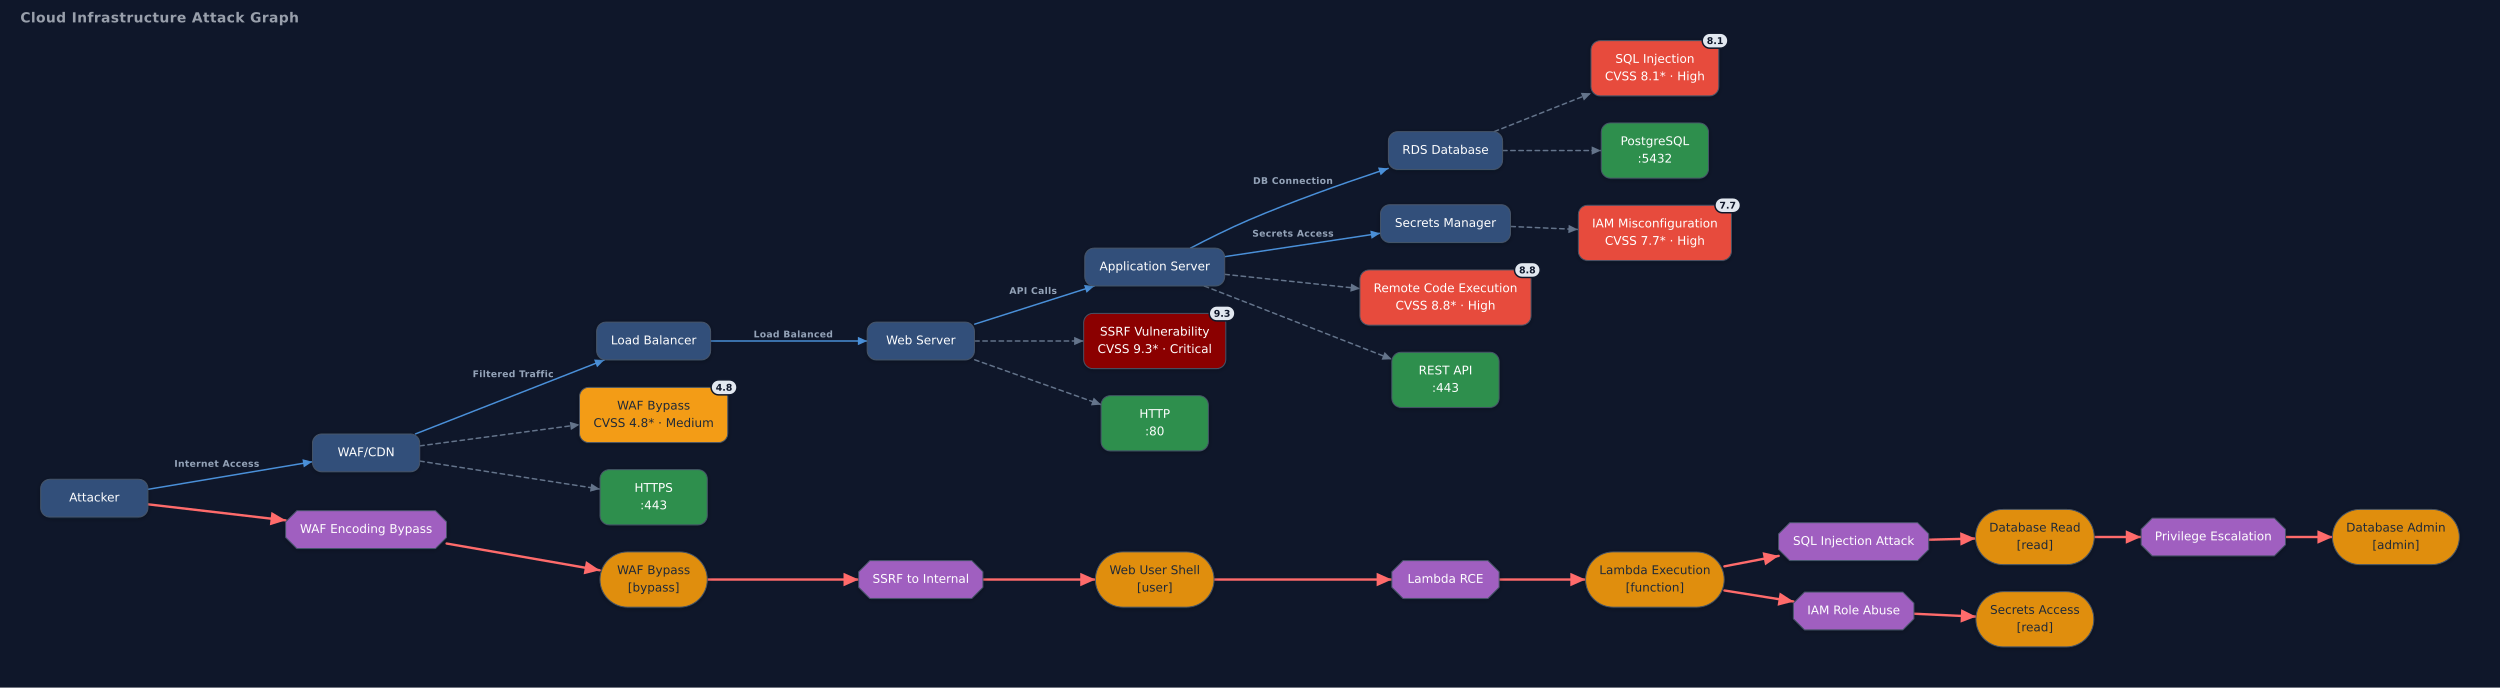
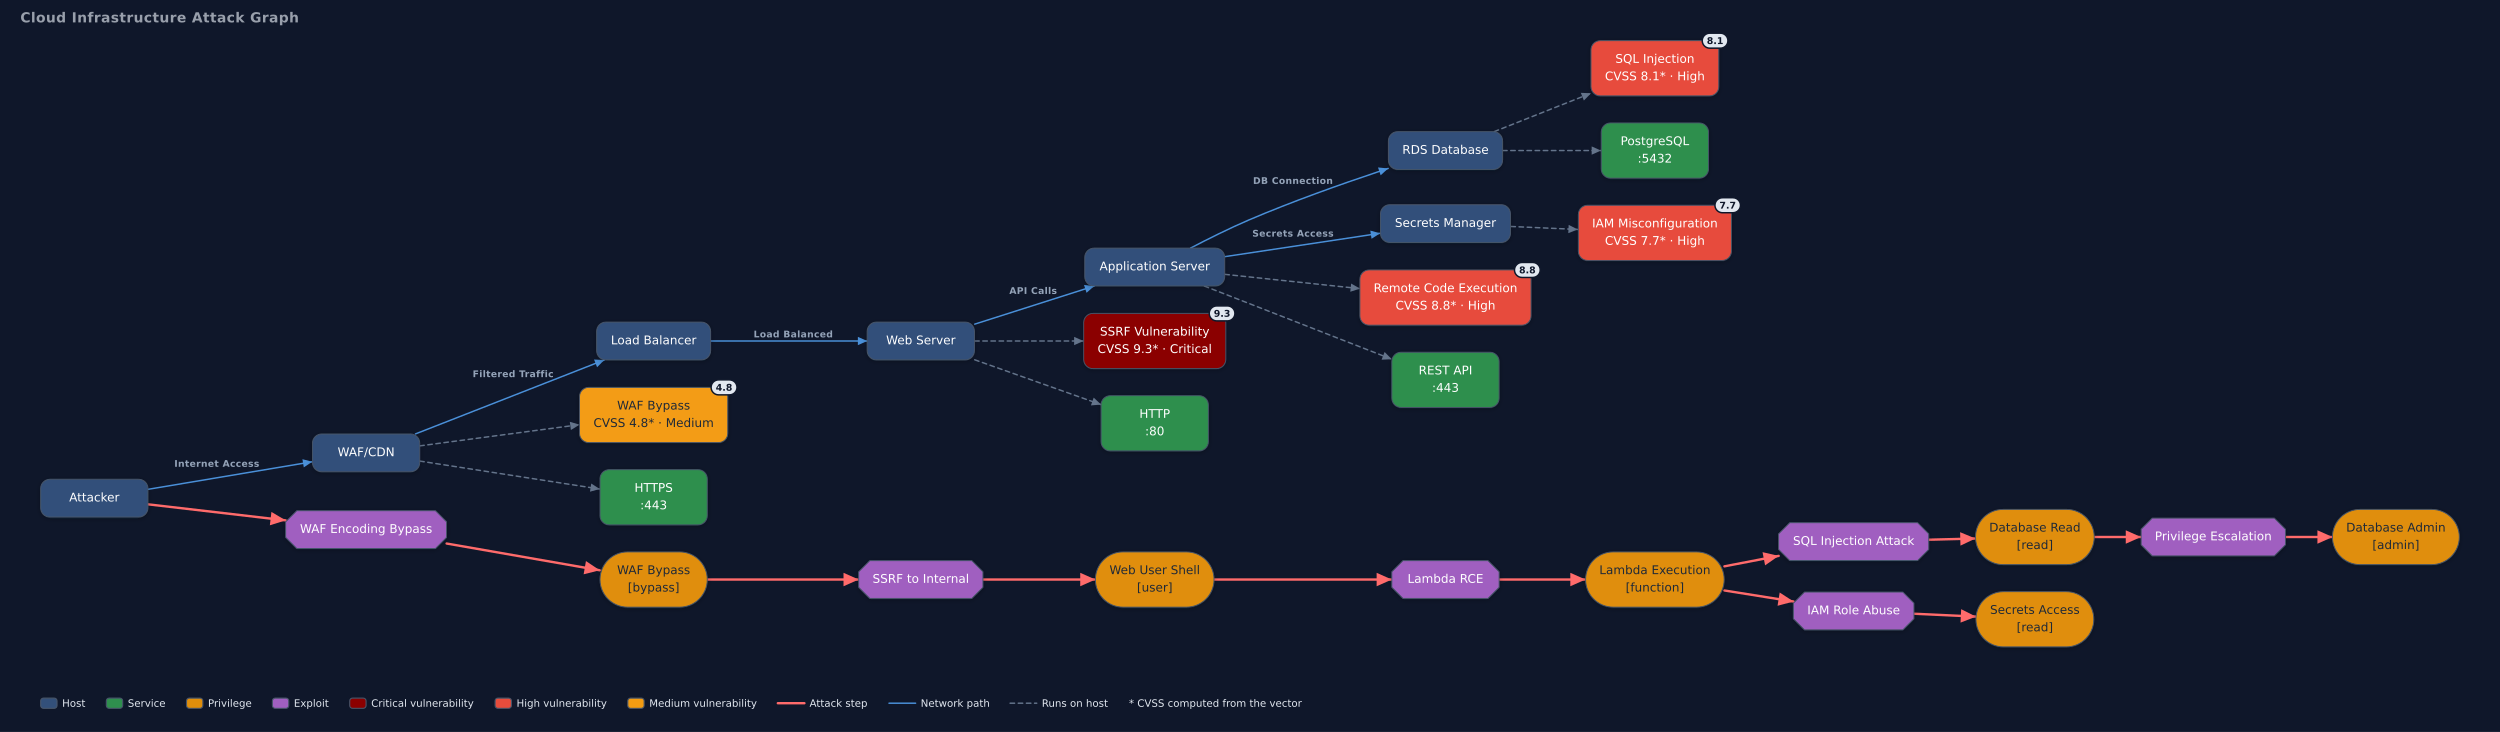
- <svg xmlns="http://www.w3.org/2000/svg" width="2704.11" height="743.7" viewBox="-44 -43.85 2704.11 743.7" preserveAspectRatio="xMidYMid meet" class="usv-svg usv-attackgraph" data-usv-engine="svg" data-usv-module="attackgraph" data-usv-theme="sv_dark">
+ <svg xmlns="http://www.w3.org/2000/svg" width="2704.11" height="791.7" viewBox="-44 -43.85 2704.11 791.7" preserveAspectRatio="xMidYMid meet" class="usv-svg usv-attackgraph" data-usv-engine="svg" data-usv-module="attackgraph" data-usv-theme="sv_dark">
  <defs>
    <filter id="usv-shadow-0" x="-20%" y="-20%" width="140%" height="140%">
      <feDropShadow dx="0" dy="1.2" stdDeviation="2.6" flood-color="#0f172a" flood-opacity="0.28" />
    </filter>
    <marker id="usv-arrow-1" viewBox="0 0 10 10" refX="9" refY="5" markerWidth="7" markerHeight="7" orient="auto-start-reverse">
      <path d="M 0 1 L 9 5 L 0 9 z" fill="#4a90d9" />
    </marker>
    <marker id="usv-arrow-2" viewBox="0 0 10 10" refX="9" refY="5" markerWidth="7" markerHeight="7" orient="auto-start-reverse">
      <path d="M 0 1 L 9 5 L 0 9 z" fill="#ff6b6b" />
    </marker>
    <marker id="usv-arrow-3" viewBox="0 0 10 10" refX="9" refY="5" markerWidth="7" markerHeight="7" orient="auto-start-reverse">
      <path d="M 0 1 L 9 5 L 0 9 z" fill="#64748b" />
    </marker>
  </defs>
  <style type="text/css">
.usv-attackgraph text { font-family: DejaVu Sans; }
.usv-attackgraph .usv-node:hover rect, .usv-attackgraph .usv-node:hover polygon { stroke-width: 2.2; }
</style>
-   <rect x="-44" y="-43.85" width="2704.11" height="743.7" rx="0" fill="#0f172a" stroke="none" stroke-width="0" />
+   <rect x="-44" y="-43.85" width="2704.11" height="791.7" rx="0" fill="#0f172a" stroke="none" stroke-width="0" />
  <g class="usv-edge usv-edge--network" data-from="attacker" data-to="waf">
    <path d="M 116.34 485.38 C 164.46 477.3 233.24 465.76 283.91 457.26 L 293.79 455.6" fill="none" stroke="#4a90d9" stroke-width="1.6" stroke-linecap="round" marker-end="url(#usv-arrow-1)" />
  </g>
  <g class="usv-edge usv-edge--network" data-from="waf" data-to="loadbalancer">
    <path d="M 405.42 425.47 C 459.21 404.41 542.89 371.64 599.96 349.29 L 609.58 345.53" fill="none" stroke="#4a90d9" stroke-width="1.6" stroke-linecap="round" marker-end="url(#usv-arrow-1)" />
  </g>
  <g class="usv-edge usv-edge--network" data-from="loadbalancer" data-to="webserver">
    <path d="M 724.51 325 C 771.19 325 835.71 325 883.95 325 L 893.99 325" fill="none" stroke="#4a90d9" stroke-width="1.6" stroke-linecap="round" marker-end="url(#usv-arrow-1)" />
  </g>
  <g class="usv-edge usv-edge--network" data-from="webserver" data-to="appserver">
    <path d="M 1010.3 306.75 C 1045.8 295.44 1091.7 280.8 1129.9 268.61 L 1139.5 265.57" fill="none" stroke="#4a90d9" stroke-width="1.6" stroke-linecap="round" marker-end="url(#usv-arrow-1)" />
  </g>
  <g class="usv-edge usv-edge--network" data-from="appserver" data-to="database">
    <path d="M 1243.8 224.46 C 1262.6 214.66 1285.7 203.12 1307 194 C 1353.1 174.28 1406.3 155.44 1447.8 141.57 L 1457.5 138.33" fill="none" stroke="#4a90d9" stroke-width="1.6" stroke-linecap="round" marker-end="url(#usv-arrow-1)" />
  </g>
  <g class="usv-edge usv-edge--network" data-from="appserver" data-to="secrets">
    <path d="M 1280.9 233.74 C 1328.5 226.58 1390.1 217.31 1438.7 210.01 L 1448.8 208.48" fill="none" stroke="#4a90d9" stroke-width="1.6" stroke-linecap="round" marker-end="url(#usv-arrow-1)" />
  </g>
  <g class="usv-edge usv-edge--exploit" data-from="attacker" data-to="exploit_waf_bypass">
    <path d="M 116.34 501.68 C 155.8 506.27 209.16 512.48 255.03 517.83 L 265 518.99" fill="none" stroke="#ff6b6b" stroke-width="2.6" stroke-linecap="round" marker-end="url(#usv-arrow-2)" />
  </g>
  <g class="usv-edge usv-edge--exploit" data-from="exploit_waf_bypass" data-to="priv_waf_access">
    <path d="M 439.07 544.04 C 488.22 552.63 548.93 563.24 594.58 571.22 L 604.67 572.98" fill="none" stroke="#ff6b6b" stroke-width="2.6" stroke-linecap="round" marker-end="url(#usv-arrow-2)" />
  </g>
  <g class="usv-edge usv-edge--exploit" data-from="priv_waf_access" data-to="exploit_ssrf">
    <path d="M 721.05 583 C 765.08 583 826.42 583 874.67 583 L 884.76 583" fill="none" stroke="#ff6b6b" stroke-width="2.6" stroke-linecap="round" marker-end="url(#usv-arrow-2)" />
  </g>
  <g class="usv-edge usv-edge--exploit" data-from="exploit_ssrf" data-to="priv_web_user">
    <path d="M 1019.3 583 C 1053.5 583 1095.4 583 1130.6 583 L 1140.8 583" fill="none" stroke="#ff6b6b" stroke-width="2.6" stroke-linecap="round" marker-end="url(#usv-arrow-2)" />
  </g>
  <g class="usv-edge usv-edge--exploit" data-from="priv_web_user" data-to="exploit_rce">
    <path d="M 1269.2 583 C 1322.1 583 1397.3 583 1451.2 583 L 1461.4 583" fill="none" stroke="#ff6b6b" stroke-width="2.6" stroke-linecap="round" marker-end="url(#usv-arrow-2)" />
  </g>
  <g class="usv-edge usv-edge--exploit" data-from="exploit_rce" data-to="priv_app_exec">
    <path d="M 1577.7 583 C 1603 583 1633.1 583 1660.8 583 L 1670.9 583" fill="none" stroke="#ff6b6b" stroke-width="2.6" stroke-linecap="round" marker-end="url(#usv-arrow-2)" />
  </g>
  <g class="usv-edge usv-edge--exploit" data-from="priv_app_exec" data-to="exploit_sqli">
    <path d="M 1821.2 568.72 C 1836.9 565.69 1853.7 562.47 1869.9 559.35 L 1879.9 557.42" fill="none" stroke="#ff6b6b" stroke-width="2.6" stroke-linecap="round" marker-end="url(#usv-arrow-2)" />
  </g>
  <g class="usv-edge usv-edge--exploit" data-from="exploit_sqli" data-to="priv_db_read">
    <path d="M 2042 539.94 C 2055.5 539.59 2069.4 539.23 2082.7 538.89 L 2092.7 538.63" fill="none" stroke="#ff6b6b" stroke-width="2.6" stroke-linecap="round" marker-end="url(#usv-arrow-2)" />
  </g>
  <g class="usv-edge usv-edge--exploit" data-from="priv_app_exec" data-to="exploit_secrets">
    <path d="M 1821.2 594.84 C 1842.1 598.19 1864.9 601.82 1885.9 605.17 L 1896 606.78" fill="none" stroke="#ff6b6b" stroke-width="2.6" stroke-linecap="round" marker-end="url(#usv-arrow-2)" />
  </g>
  <g class="usv-edge usv-edge--exploit" data-from="exploit_secrets" data-to="priv_secrets_read">
    <path d="M 2026.1 619.97 C 2044.4 620.82 2064.5 621.76 2083.3 622.63 L 2093.3 623.09" fill="none" stroke="#ff6b6b" stroke-width="2.6" stroke-linecap="round" marker-end="url(#usv-arrow-2)" />
  </g>
  <g class="usv-edge usv-edge--exploit" data-from="priv_db_read" data-to="exploit_db_admin">
    <path d="M 2221.1 537 C 2234 537 2247.8 537 2261.4 537 L 2271.7 537" fill="none" stroke="#ff6b6b" stroke-width="2.6" stroke-linecap="round" marker-end="url(#usv-arrow-2)" />
  </g>
  <g class="usv-edge usv-edge--exploit" data-from="exploit_db_admin" data-to="priv_db_admin">
    <path d="M 2428.3 537 C 2441.6 537 2455.5 537 2468.9 537 L 2479 537" fill="none" stroke="#ff6b6b" stroke-width="2.6" stroke-linecap="round" marker-end="url(#usv-arrow-2)" />
  </g>
  <g class="usv-edge usv-edge--structural" data-from="waf" data-to="vuln_waf_bypass">
    <path d="M 410.04 438.43 C 455.66 432.38 520.45 423.78 572.91 416.82 L 582.89 415.5" fill="none" stroke="#64748b" stroke-width="1.6" stroke-linecap="round" stroke-dasharray="4.8 4" marker-end="url(#usv-arrow-3)" />
  </g>
  <g class="usv-edge usv-edge--structural" data-from="webserver" data-to="vuln_web_ssrf">
    <path d="M 1010.3 325 C 1042 325 1082.1 325 1117.6 325 L 1127.9 325" fill="none" stroke="#64748b" stroke-width="1.6" stroke-linecap="round" stroke-dasharray="4.8 4" marker-end="url(#usv-arrow-3)" />
  </g>
  <g class="usv-edge usv-edge--structural" data-from="appserver" data-to="vuln_app_rce">
    <path d="M 1280.9 252.9 C 1321.6 257.2 1372.5 262.58 1416.8 267.26 L 1427 268.33" fill="none" stroke="#64748b" stroke-width="1.6" stroke-linecap="round" stroke-dasharray="4.8 4" marker-end="url(#usv-arrow-3)" />
  </g>
  <g class="usv-edge usv-edge--structural" data-from="database" data-to="vuln_db_sqli">
    <path d="M 1572.3 98.47 C 1600.5 87.3 1635.9 73.27 1667.3 60.82 L 1676.9 57.01" fill="none" stroke="#64748b" stroke-width="1.6" stroke-linecap="round" stroke-dasharray="4.8 4" marker-end="url(#usv-arrow-3)" />
  </g>
  <g class="usv-edge usv-edge--structural" data-from="secrets" data-to="vuln_secrets_iam">
    <path d="M 1590.3 201.11 C 1610 201.99 1631.7 202.95 1652.5 203.88 L 1662.6 204.33" fill="none" stroke="#64748b" stroke-width="1.6" stroke-linecap="round" stroke-dasharray="4.8 4" marker-end="url(#usv-arrow-3)" />
  </g>
  <g class="usv-edge usv-edge--structural" data-from="waf" data-to="svc_https">
    <path d="M 410.04 454.86 C 462.24 462.97 539.54 474.98 594.74 483.55 L 604.77 485.11" fill="none" stroke="#64748b" stroke-width="1.6" stroke-linecap="round" stroke-dasharray="4.8 4" marker-end="url(#usv-arrow-3)" />
  </g>
  <g class="usv-edge usv-edge--structural" data-from="webserver" data-to="svc_http">
    <path d="M 1010.3 345.31 C 1048.1 358.72 1097.8 376.35 1137.4 390.39 L 1147 393.78" fill="none" stroke="#64748b" stroke-width="1.6" stroke-linecap="round" stroke-dasharray="4.8 4" marker-end="url(#usv-arrow-3)" />
  </g>
  <g class="usv-edge usv-edge--structural" data-from="appserver" data-to="svc_api">
    <path d="M 1258.7 265.56 C 1311.9 286.34 1394.3 318.51 1452 341.03 L 1461.4 344.7" fill="none" stroke="#64748b" stroke-width="1.6" stroke-linecap="round" stroke-dasharray="4.8 4" marker-end="url(#usv-arrow-3)" />
  </g>
  <g class="usv-edge usv-edge--structural" data-from="database" data-to="svc_postgres">
    <path d="M 1581.3 119 C 1611 119 1646.9 119 1677.5 119 L 1687.7 119" fill="none" stroke="#64748b" stroke-width="1.6" stroke-linecap="round" stroke-dasharray="4.8 4" marker-end="url(#usv-arrow-3)" />
  </g>
  <g class="usv-node usv-node--host" data-kind="host" data-label="Attacker" data-node-id="attacker">
    <rect x="0" y="474.57" width="116" height="40.85" rx="10" fill="#33507a" stroke="#475569" stroke-width="1" filter="url(#usv-shadow-0)" />
    <text x="58" y="498.57" text-anchor="middle" font-size="13" fill="#ffffff">Attacker</text>
  </g>
  <g class="usv-node usv-node--host" data-kind="host" data-label="WAF/CDN" data-node-id="waf">
    <rect x="294" y="425.57" width="116" height="40.85" rx="10" fill="#33507a" stroke="#475569" stroke-width="1" filter="url(#usv-shadow-0)" />
    <text x="352" y="449.57" text-anchor="middle" font-size="13" fill="#ffffff">WAF/CDN</text>
  </g>
  <g class="usv-node usv-node--host" data-kind="host" data-label="Load Balancer" data-node-id="loadbalancer">
    <rect x="601.38" y="304.57" width="123.24" height="40.85" rx="10" fill="#33507a" stroke="#475569" stroke-width="1" filter="url(#usv-shadow-0)" />
    <text x="663" y="328.57" text-anchor="middle" font-size="13" fill="#ffffff">Load Balancer</text>
  </g>
  <g class="usv-node usv-node--host" data-kind="host" data-label="Web Server" data-node-id="webserver">
    <rect x="894" y="304.57" width="116" height="40.85" rx="10" fill="#33507a" stroke="#475569" stroke-width="1" filter="url(#usv-shadow-0)" />
    <text x="952" y="328.57" text-anchor="middle" font-size="13" fill="#ffffff">Web Server</text>
  </g>
  <g class="usv-node usv-node--host" data-kind="host" data-label="Application Server" data-node-id="appserver">
    <rect x="1129.35" y="224.57" width="151.3" height="40.85" rx="10" fill="#33507a" stroke="#475569" stroke-width="1" filter="url(#usv-shadow-0)" />
    <text x="1205" y="248.57" text-anchor="middle" font-size="13" fill="#ffffff">Application Server</text>
  </g>
  <g class="usv-node usv-node--host" data-kind="host" data-label="RDS Database" data-node-id="database">
    <rect x="1457.76" y="98.58" width="123.49" height="40.85" rx="10" fill="#33507a" stroke="#475569" stroke-width="1" filter="url(#usv-shadow-0)" />
    <text x="1519.5" y="122.58" text-anchor="middle" font-size="13" fill="#ffffff">RDS Database</text>
  </g>
  <g class="usv-node usv-node--host" data-kind="host" data-label="Secrets Manager" data-node-id="secrets">
    <rect x="1449.21" y="177.57" width="140.58" height="40.85" rx="10" fill="#33507a" stroke="#475569" stroke-width="1" filter="url(#usv-shadow-0)" />
    <text x="1519.5" y="201.57" text-anchor="middle" font-size="13" fill="#ffffff">Secrets Manager</text>
  </g>
  <g class="usv-node usv-node--vulnerability usv-sev--medium" data-cvss="4.8" data-kind="vulnerability" data-label="WAF Bypass" data-node-id="vuln_waf_bypass" data-severity="medium">
    <rect x="582.84" y="375.15" width="160.33" height="59.7" rx="10" fill="#f39c12" stroke="#475569" stroke-width="1" filter="url(#usv-shadow-0)" />
    <text x="663" y="399.15" text-anchor="middle" font-size="13" fill="#1f2937">WAF Bypass</text>
    <text x="663" y="418" text-anchor="middle" font-size="13" fill="#1f2937">CVSS 4.8* · Medium</text>
  </g>
  <g class="usv-node usv-node--vulnerability usv-sev--critical" data-cvss="9.3" data-kind="vulnerability" data-label="SSRF Vulnerability" data-node-id="vuln_web_ssrf" data-severity="critical">
    <rect x="1128.15" y="295.15" width="153.7" height="59.7" rx="10" fill="#8b0000" stroke="#475569" stroke-width="1" filter="url(#usv-shadow-0)" />
    <text x="1205" y="319.15" text-anchor="middle" font-size="13" fill="#ffffff">SSRF Vulnerability</text>
    <text x="1205" y="338" text-anchor="middle" font-size="13" fill="#ffffff">CVSS 9.3* · Critical</text>
  </g>
  <g class="usv-node usv-node--vulnerability usv-sev--high" data-cvss="8.8" data-kind="vulnerability" data-label="Remote Code Execution" data-node-id="vuln_app_rce" data-severity="high">
    <rect x="1426.94" y="248.15" width="185.11" height="59.7" rx="10" fill="#e74c3c" stroke="#475569" stroke-width="1" filter="url(#usv-shadow-0)" />
    <text x="1519.5" y="272.15" text-anchor="middle" font-size="13" fill="#ffffff">Remote Code Execution</text>
    <text x="1519.5" y="291" text-anchor="middle" font-size="13" fill="#ffffff">CVSS 8.8* · High</text>
  </g>
  <g class="usv-node usv-node--vulnerability usv-sev--high" data-cvss="8.1" data-kind="vulnerability" data-label="SQL Injection" data-node-id="vuln_db_sqli" data-severity="high">
    <rect x="1676.89" y="0.15" width="138.22" height="59.7" rx="10" fill="#e74c3c" stroke="#475569" stroke-width="1" filter="url(#usv-shadow-0)" />
    <text x="1746" y="24.15" text-anchor="middle" font-size="13" fill="#ffffff">SQL Injection</text>
    <text x="1746" y="43" text-anchor="middle" font-size="13" fill="#ffffff">CVSS 8.1* · High</text>
  </g>
  <g class="usv-node usv-node--vulnerability usv-sev--high" data-cvss="7.7" data-kind="vulnerability" data-label="IAM Misconfiguration" data-node-id="vuln_secrets_iam" data-severity="high">
    <rect x="1663.23" y="178.15" width="165.53" height="59.7" rx="10" fill="#e74c3c" stroke="#475569" stroke-width="1" filter="url(#usv-shadow-0)" />
    <text x="1746" y="202.15" text-anchor="middle" font-size="13" fill="#ffffff">IAM Misconfiguration</text>
    <text x="1746" y="221" text-anchor="middle" font-size="13" fill="#ffffff">CVSS 7.7* · High</text>
  </g>
  <g class="usv-node usv-node--privilege" data-kind="privilege" data-label="WAF Bypass" data-node-id="priv_waf_access">
    <rect x="605" y="553.15" width="116" height="59.7" rx="29.85" fill="#e08e0b" stroke="#475569" stroke-width="1" filter="url(#usv-shadow-0)" />
    <text x="663" y="577.15" text-anchor="middle" font-size="13" fill="#1f2937">WAF Bypass</text>
    <text x="663" y="596" text-anchor="middle" font-size="13" fill="#1f2937">[bypass]</text>
  </g>
  <g class="usv-node usv-node--privilege" data-kind="privilege" data-label="Web User Shell" data-node-id="priv_web_user">
    <rect x="1140.85" y="553.15" width="128.3" height="59.7" rx="29.85" fill="#e08e0b" stroke="#475569" stroke-width="1" filter="url(#usv-shadow-0)" />
    <text x="1205" y="577.15" text-anchor="middle" font-size="13" fill="#1f2937">Web User Shell</text>
    <text x="1205" y="596" text-anchor="middle" font-size="13" fill="#1f2937">[user]</text>
  </g>
  <g class="usv-node usv-node--privilege" data-kind="privilege" data-label="Lambda Execution" data-node-id="priv_app_exec">
    <rect x="1671.06" y="553.15" width="149.88" height="59.7" rx="29.85" fill="#e08e0b" stroke="#475569" stroke-width="1" filter="url(#usv-shadow-0)" />
    <text x="1746" y="577.15" text-anchor="middle" font-size="13" fill="#1f2937">Lambda Execution</text>
    <text x="1746" y="596" text-anchor="middle" font-size="13" fill="#1f2937">[function]</text>
  </g>
  <g class="usv-node usv-node--privilege" data-kind="privilege" data-label="Database Read" data-node-id="priv_db_read">
    <rect x="2092.82" y="507.15" width="128.37" height="59.7" rx="29.85" fill="#e08e0b" stroke="#475569" stroke-width="1" filter="url(#usv-shadow-0)" />
    <text x="2157" y="531.15" text-anchor="middle" font-size="13" fill="#1f2937">Database Read</text>
    <text x="2157" y="550" text-anchor="middle" font-size="13" fill="#1f2937">[read]</text>
  </g>
  <g class="usv-node usv-node--privilege" data-kind="privilege" data-label="Database Admin" data-node-id="priv_db_admin">
    <rect x="2478.89" y="507.15" width="137.21" height="59.7" rx="29.85" fill="#e08e0b" stroke="#475569" stroke-width="1" filter="url(#usv-shadow-0)" />
    <text x="2547.5" y="531.15" text-anchor="middle" font-size="13" fill="#1f2937">Database Admin</text>
    <text x="2547.5" y="550" text-anchor="middle" font-size="13" fill="#1f2937">[admin]</text>
  </g>
  <g class="usv-node usv-node--privilege" data-kind="privilege" data-label="Secrets Access" data-node-id="priv_secrets_read">
    <rect x="2093.27" y="596.15" width="127.46" height="59.7" rx="29.85" fill="#e08e0b" stroke="#475569" stroke-width="1" filter="url(#usv-shadow-0)" />
    <text x="2157" y="620.15" text-anchor="middle" font-size="13" fill="#1f2937">Secrets Access</text>
    <text x="2157" y="639" text-anchor="middle" font-size="13" fill="#1f2937">[read]</text>
  </g>
  <g class="usv-node usv-node--service" data-kind="service" data-label="HTTPS" data-node-id="svc_https">
    <rect x="605" y="464.15" width="116" height="59.7" rx="10" fill="#2f8f4e" stroke="#475569" stroke-width="1" filter="url(#usv-shadow-0)" />
    <text x="663" y="488.15" text-anchor="middle" font-size="13" fill="#ffffff">HTTPS</text>
    <text x="663" y="507" text-anchor="middle" font-size="13" fill="#ffffff">:443</text>
  </g>
  <g class="usv-node usv-node--service" data-kind="service" data-label="HTTP" data-node-id="svc_http">
    <rect x="1147" y="384.15" width="116" height="59.7" rx="10" fill="#2f8f4e" stroke="#475569" stroke-width="1" filter="url(#usv-shadow-0)" />
    <text x="1205" y="408.15" text-anchor="middle" font-size="13" fill="#ffffff">HTTP</text>
    <text x="1205" y="427" text-anchor="middle" font-size="13" fill="#ffffff">:80</text>
  </g>
  <g class="usv-node usv-node--service" data-kind="service" data-label="REST API" data-node-id="svc_api">
    <rect x="1461.5" y="337.15" width="116" height="59.7" rx="10" fill="#2f8f4e" stroke="#475569" stroke-width="1" filter="url(#usv-shadow-0)" />
    <text x="1519.5" y="361.15" text-anchor="middle" font-size="13" fill="#ffffff">REST API</text>
    <text x="1519.5" y="380" text-anchor="middle" font-size="13" fill="#ffffff">:443</text>
  </g>
  <g class="usv-node usv-node--service" data-kind="service" data-label="PostgreSQL" data-node-id="svc_postgres">
    <rect x="1688" y="89.15" width="116" height="59.7" rx="10" fill="#2f8f4e" stroke="#475569" stroke-width="1" filter="url(#usv-shadow-0)" />
    <text x="1746" y="113.15" text-anchor="middle" font-size="13" fill="#ffffff">PostgreSQL</text>
    <text x="1746" y="132" text-anchor="middle" font-size="13" fill="#ffffff">:5432</text>
  </g>
  <g class="usv-node usv-node--exploit" data-kind="exploit" data-label="WAF Encoding Bypass" data-node-id="exploit_waf_bypass">
    <polygon points="277,508.57 427,508.57 439,520.58 439,537.42 427,549.42 277,549.42 265,537.42 265,520.58" fill="#a05fc0" stroke="#475569" stroke-width="1" stroke-linejoin="round" filter="url(#usv-shadow-0)" />
    <text x="352" y="532.58" text-anchor="middle" font-size="13" fill="#ffffff">WAF Encoding Bypass</text>
  </g>
  <g class="usv-node usv-node--exploit" data-kind="exploit" data-label="SSRF to Internal" data-node-id="exploit_ssrf">
    <polygon points="896.82,562.58 1007.18,562.58 1019.18,574.58 1019.18,591.43 1007.18,603.43 896.82,603.43 884.82,591.43 884.82,574.58" fill="#a05fc0" stroke="#475569" stroke-width="1" stroke-linejoin="round" filter="url(#usv-shadow-0)" />
    <text x="952" y="586.58" text-anchor="middle" font-size="13" fill="#ffffff">SSRF to Internal</text>
  </g>
  <g class="usv-node usv-node--exploit" data-kind="exploit" data-label="Lambda RCE" data-node-id="exploit_rce">
    <polygon points="1473.5,562.58 1565.5,562.58 1577.5,574.58 1577.5,591.43 1565.5,603.43 1473.5,603.43 1461.5,591.43 1461.5,574.58" fill="#a05fc0" stroke="#475569" stroke-width="1" stroke-linejoin="round" filter="url(#usv-shadow-0)" />
    <text x="1519.5" y="586.58" text-anchor="middle" font-size="13" fill="#ffffff">Lambda RCE</text>
  </g>
  <g class="usv-node usv-node--exploit" data-kind="exploit" data-label="SQL Injection Attack" data-node-id="exploit_sqli">
    <polygon points="1891.83,521.58 2030.17,521.58 2042.17,533.58 2042.17,550.43 2030.17,562.43 1891.83,562.43 1879.83,550.43 1879.83,533.58" fill="#a05fc0" stroke="#475569" stroke-width="1" stroke-linejoin="round" filter="url(#usv-shadow-0)" />
    <text x="1961" y="545.58" text-anchor="middle" font-size="13" fill="#ffffff">SQL Injection Attack</text>
  </g>
  <g class="usv-node usv-node--exploit" data-kind="exploit" data-label="IAM Role Abuse" data-node-id="exploit_secrets">
    <polygon points="1907.8,596.58 2014.2,596.58 2026.2,608.58 2026.2,625.43 2014.2,637.43 1907.8,637.43 1895.8,625.43 1895.8,608.58" fill="#a05fc0" stroke="#475569" stroke-width="1" stroke-linejoin="round" filter="url(#usv-shadow-0)" />
    <text x="1961" y="620.58" text-anchor="middle" font-size="13" fill="#ffffff">IAM Role Abuse</text>
  </g>
  <g class="usv-node usv-node--exploit" data-kind="exploit" data-label="Privilege Escalation" data-node-id="exploit_db_admin">
    <polygon points="2283.97,516.58 2416.03,516.58 2428.03,528.58 2428.03,545.43 2416.03,557.43 2283.97,557.43 2271.97,545.43 2271.97,528.58" fill="#a05fc0" stroke="#475569" stroke-width="1" stroke-linejoin="round" filter="url(#usv-shadow-0)" />
    <text x="2350" y="540.58" text-anchor="middle" font-size="13" fill="#ffffff">Privilege Escalation</text>
  </g>
  <g class="usv-badge usv-badge--cvss" data-value="4.8">
    <rect x="725.15" y="367.04" width="28.03" height="16.22" rx="8.11" fill="#e2e8f0" stroke="#0f172a" stroke-width="1.62" />
    <text x="739.16" y="378.8" text-anchor="middle" font-size="10.14" font-weight="bold" fill="#0f172a">4.8</text>
  </g>
  <g class="usv-badge usv-badge--cvss" data-value="9.3">
    <rect x="1263.96" y="287.04" width="27.79" height="16.22" rx="8.11" fill="#e2e8f0" stroke="#0f172a" stroke-width="1.62" />
    <text x="1277.85" y="298.8" text-anchor="middle" font-size="10.14" font-weight="bold" fill="#0f172a">9.3</text>
  </g>
  <g class="usv-badge usv-badge--cvss" data-value="8.8">
    <rect x="1594.12" y="240.04" width="27.87" height="16.22" rx="8.11" fill="#e2e8f0" stroke="#0f172a" stroke-width="1.62" />
    <text x="1608.06" y="251.8" text-anchor="middle" font-size="10.14" font-weight="bold" fill="#0f172a">8.8</text>
  </g>
  <g class="usv-badge usv-badge--cvss" data-value="8.1">
    <rect x="1797.21" y="-7.96" width="27.8" height="16.22" rx="8.11" fill="#e2e8f0" stroke="#0f172a" stroke-width="1.62" />
    <text x="1811.11" y="3.8" text-anchor="middle" font-size="10.14" font-weight="bold" fill="#0f172a">8.1</text>
  </g>
  <g class="usv-badge usv-badge--cvss" data-value="7.7">
    <rect x="1810.95" y="170.04" width="27.63" height="16.22" rx="8.11" fill="#e2e8f0" stroke="#0f172a" stroke-width="1.62" />
    <text x="1824.77" y="181.8" text-anchor="middle" font-size="10.14" font-weight="bold" fill="#0f172a">7.7</text>
  </g>
  <text x="-22" y="-19.65" text-anchor="start" font-size="15" font-weight="600" fill="#e2e8f0" opacity="0.65" letter-spacing="0.4">Cloud Infrastructure Attack Graph</text>
  <g class="usv-edge-label">
    <text x="190.5" y="461.1" text-anchor="middle" font-size="10" font-weight="600" letter-spacing="0.3" fill="#0f172a" stroke="#0f172a" stroke-width="3.2" stroke-linejoin="round">Internet Access</text>
    <text x="190.5" y="461.1" text-anchor="middle" font-size="10" font-weight="600" letter-spacing="0.3" fill="#94a3b8">Internet Access</text>
  </g>
  <g class="usv-edge-label">
    <text x="511" y="364.1" text-anchor="middle" font-size="10" font-weight="600" letter-spacing="0.3" fill="#0f172a" stroke="#0f172a" stroke-width="3.2" stroke-linejoin="round">Filtered Traffic</text>
    <text x="511" y="364.1" text-anchor="middle" font-size="10" font-weight="600" letter-spacing="0.3" fill="#94a3b8">Filtered Traffic</text>
  </g>
  <g class="usv-edge-label">
    <text x="814" y="321.1" text-anchor="middle" font-size="10" font-weight="600" letter-spacing="0.3" fill="#0f172a" stroke="#0f172a" stroke-width="3.2" stroke-linejoin="round">Load Balanced</text>
    <text x="814" y="321.1" text-anchor="middle" font-size="10" font-weight="600" letter-spacing="0.3" fill="#94a3b8">Load Balanced</text>
  </g>
  <g class="usv-edge-label">
    <text x="1073.5" y="274.1" text-anchor="middle" font-size="10" font-weight="600" letter-spacing="0.3" fill="#0f172a" stroke="#0f172a" stroke-width="3.2" stroke-linejoin="round">API Calls</text>
    <text x="1073.5" y="274.1" text-anchor="middle" font-size="10" font-weight="600" letter-spacing="0.3" fill="#94a3b8">API Calls</text>
  </g>
  <g class="usv-edge-label">
    <text x="1354.5" y="155.1" text-anchor="middle" font-size="10" font-weight="600" letter-spacing="0.3" fill="#0f172a" stroke="#0f172a" stroke-width="3.2" stroke-linejoin="round">DB Connection</text>
    <text x="1354.5" y="155.1" text-anchor="middle" font-size="10" font-weight="600" letter-spacing="0.3" fill="#94a3b8">DB Connection</text>
  </g>
  <g class="usv-edge-label">
    <text x="1354.5" y="212.1" text-anchor="middle" font-size="10" font-weight="600" letter-spacing="0.3" fill="#0f172a" stroke="#0f172a" stroke-width="3.2" stroke-linejoin="round">Secrets Access</text>
    <text x="1354.5" y="212.1" text-anchor="middle" font-size="10" font-weight="600" letter-spacing="0.3" fill="#94a3b8">Secrets Access</text>
  </g>
+   <g class="usv-legend">
+     <rect x="0" y="711.26" width="17.68" height="11.05" rx="3" fill="#33507a" stroke="#475569" stroke-width="1.2" />
+     <text x="23.2" y="720.65" text-anchor="start" font-size="11.05" fill="#e2e8f0">Host</text>
+     <rect x="71.02" y="711.26" width="17.68" height="11.05" rx="3" fill="#2f8f4e" stroke="#475569" stroke-width="1.2" />
+     <text x="94.22" y="720.65" text-anchor="start" font-size="11.05" fill="#e2e8f0">Service</text>
+     <rect x="157.74" y="711.26" width="17.68" height="11.05" rx="3" fill="#e08e0b" stroke="#475569" stroke-width="1.2" />
+     <text x="180.95" y="720.65" text-anchor="start" font-size="11.05" fill="#e2e8f0">Privilege</text>
+     <rect x="250.65" y="711.26" width="17.68" height="11.05" rx="3" fill="#a05fc0" stroke="#475569" stroke-width="1.2" />
+     <text x="273.85" y="720.65" text-anchor="start" font-size="11.05" fill="#e2e8f0">Exploit</text>
+     <rect x="334.27" y="711.26" width="17.68" height="11.05" rx="3" fill="#8b0000" stroke="#475569" stroke-width="1.2" />
+     <text x="357.48" y="720.65" text-anchor="start" font-size="11.05" fill="#e2e8f0">Critical vulnerability</text>
+     <rect x="491.51" y="711.26" width="17.68" height="11.05" rx="3" fill="#e74c3c" stroke="#475569" stroke-width="1.2" />
+     <text x="514.72" y="720.65" text-anchor="start" font-size="11.05" fill="#e2e8f0">High vulnerability</text>
+     <rect x="635.04" y="711.26" width="17.68" height="11.05" rx="3" fill="#f39c12" stroke="#475569" stroke-width="1.2" />
+     <text x="658.25" y="720.65" text-anchor="start" font-size="11.05" fill="#e2e8f0">Medium vulnerability</text>
+     <path d="M 797.35 716.78 L 826.08 716.78" fill="none" stroke="#ff6b6b" stroke-width="2.6" stroke-linecap="round" />
+     <text x="831.61" y="720.65" text-anchor="start" font-size="11.05" fill="#e2e8f0">Attack step</text>
+     <path d="M 917.61 716.78 L 946.34 716.78" fill="none" stroke="#4a90d9" stroke-width="1.6" stroke-linecap="round" />
+     <text x="951.87" y="720.65" text-anchor="start" font-size="11.05" fill="#e2e8f0">Network path</text>
+     <path d="M 1048.61 716.78 L 1077.34 716.78" fill="none" stroke="#64748b" stroke-width="1.6" stroke-linecap="round" stroke-dasharray="4.8 4" />
+     <text x="1082.87" y="720.65" text-anchor="start" font-size="11.05" fill="#e2e8f0">Runs on host</text>
+     <text x="1177.11" y="720.65" text-anchor="start" font-size="11.05" fill="#e2e8f0">* CVSS computed from the vector</text>
+   </g>
</svg>
